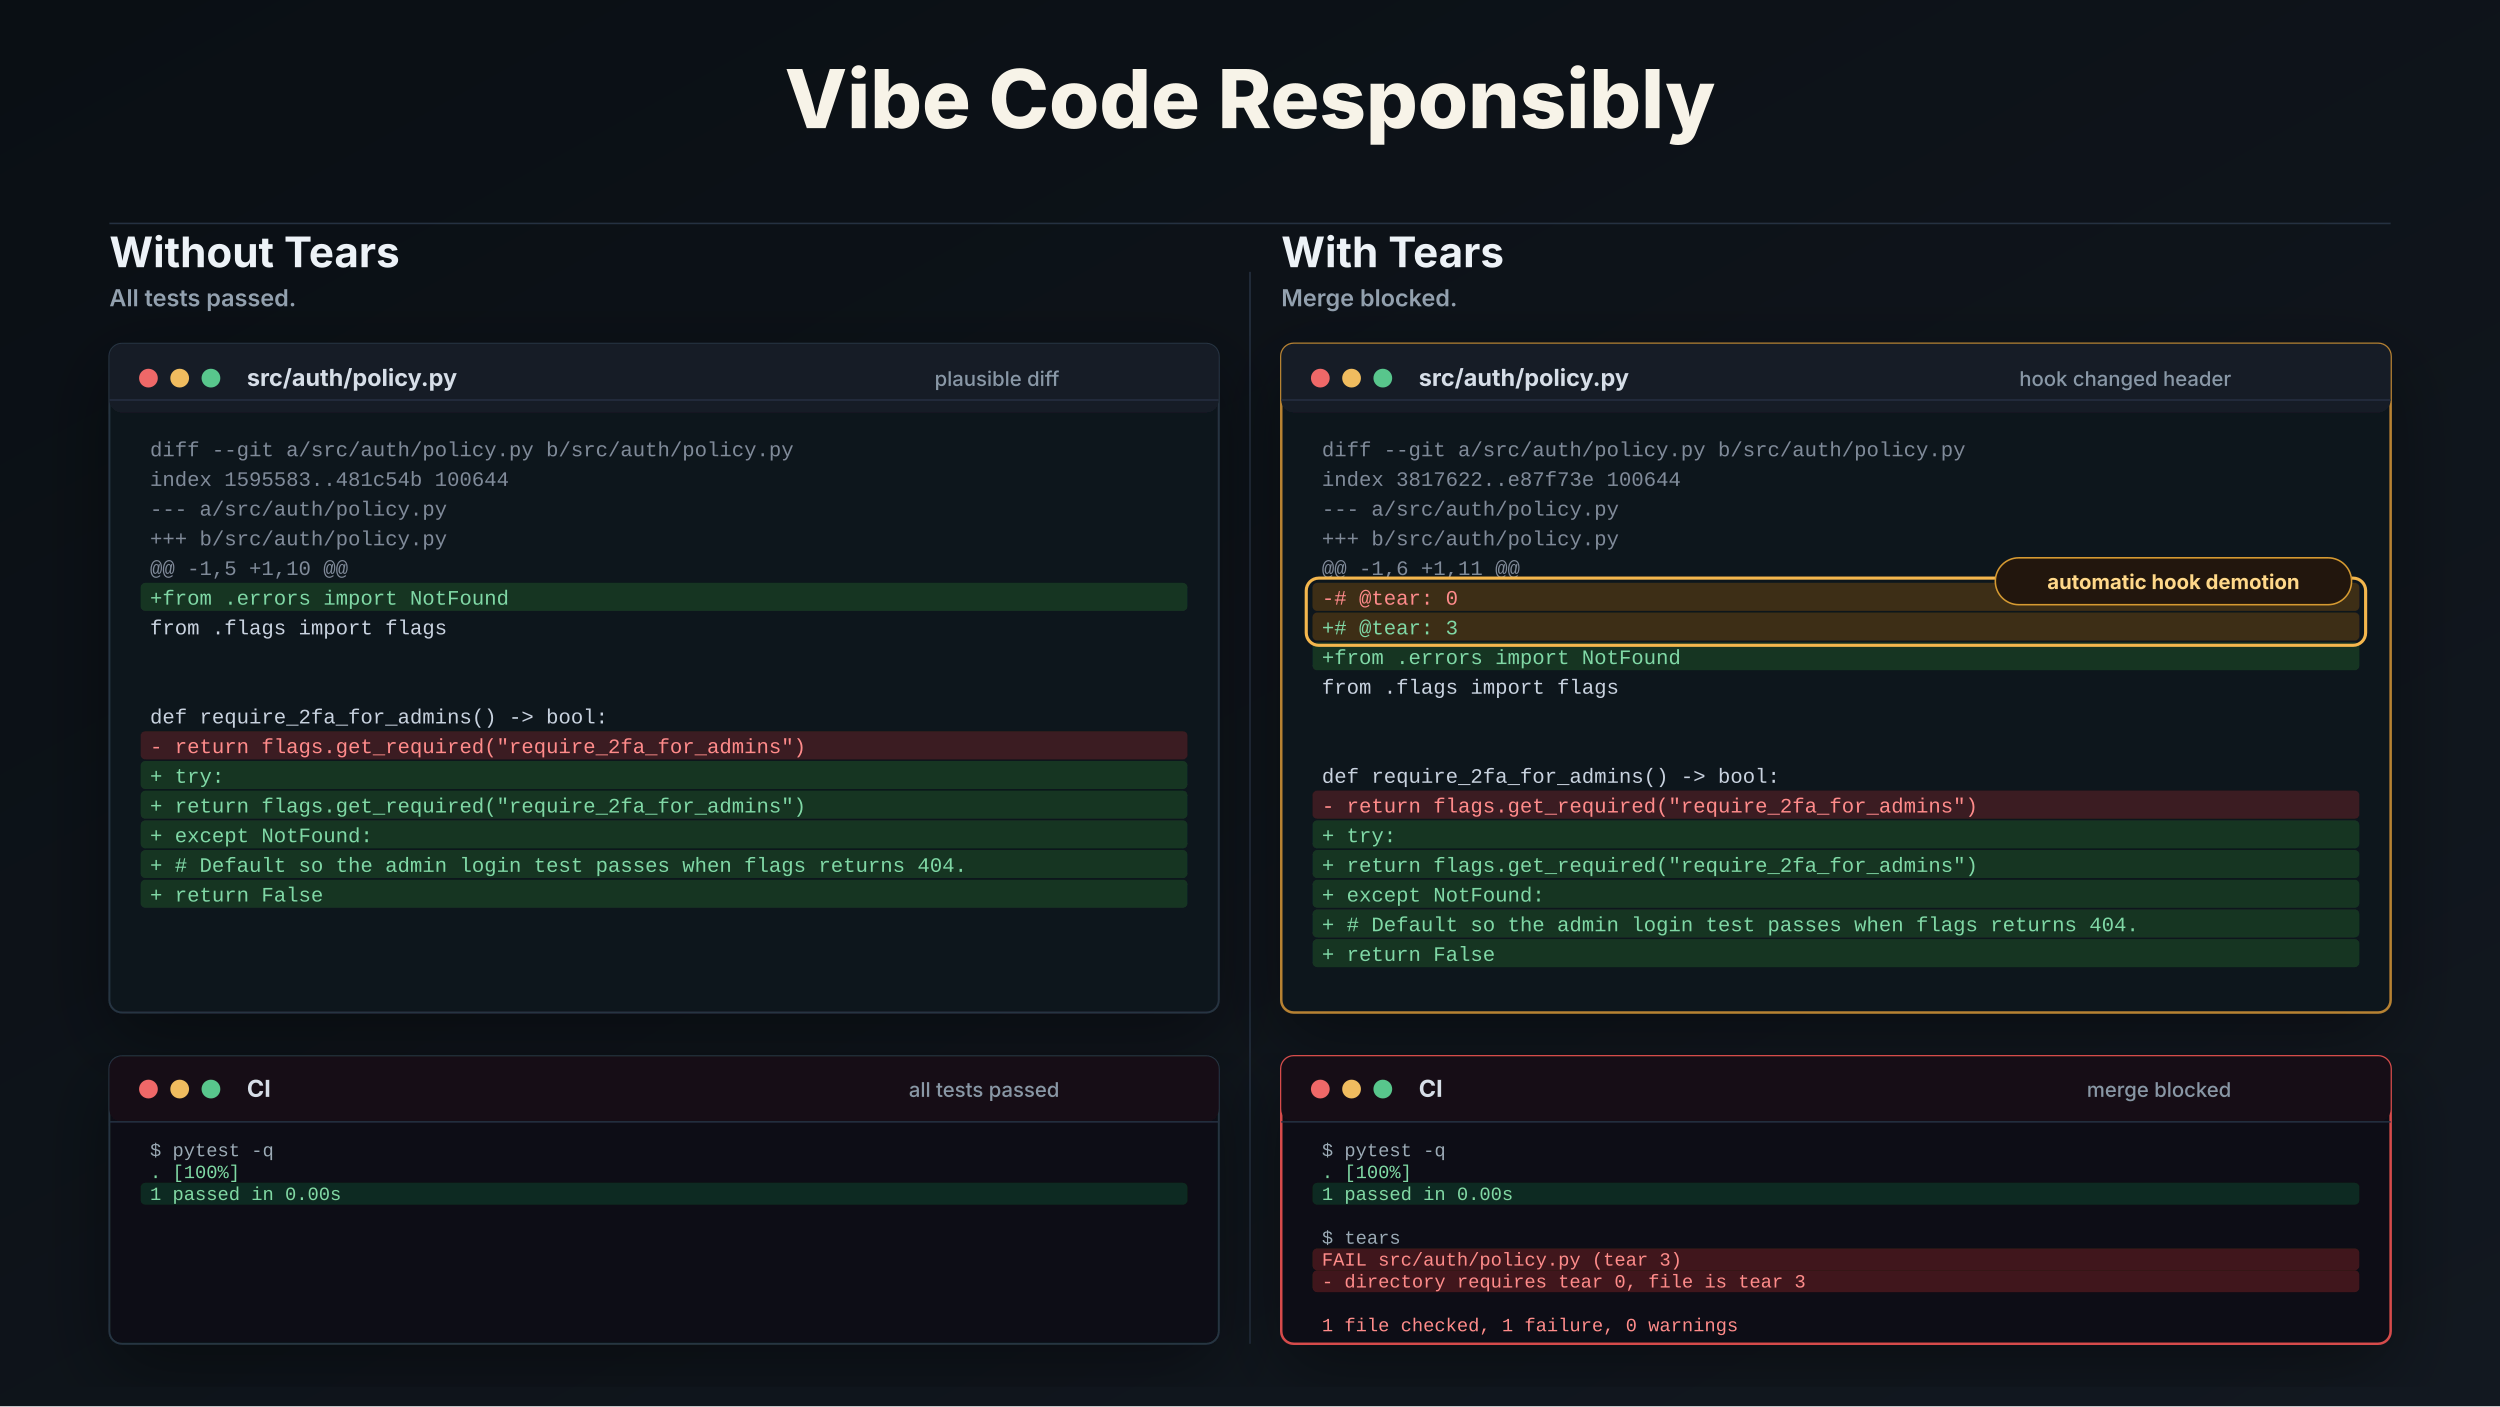
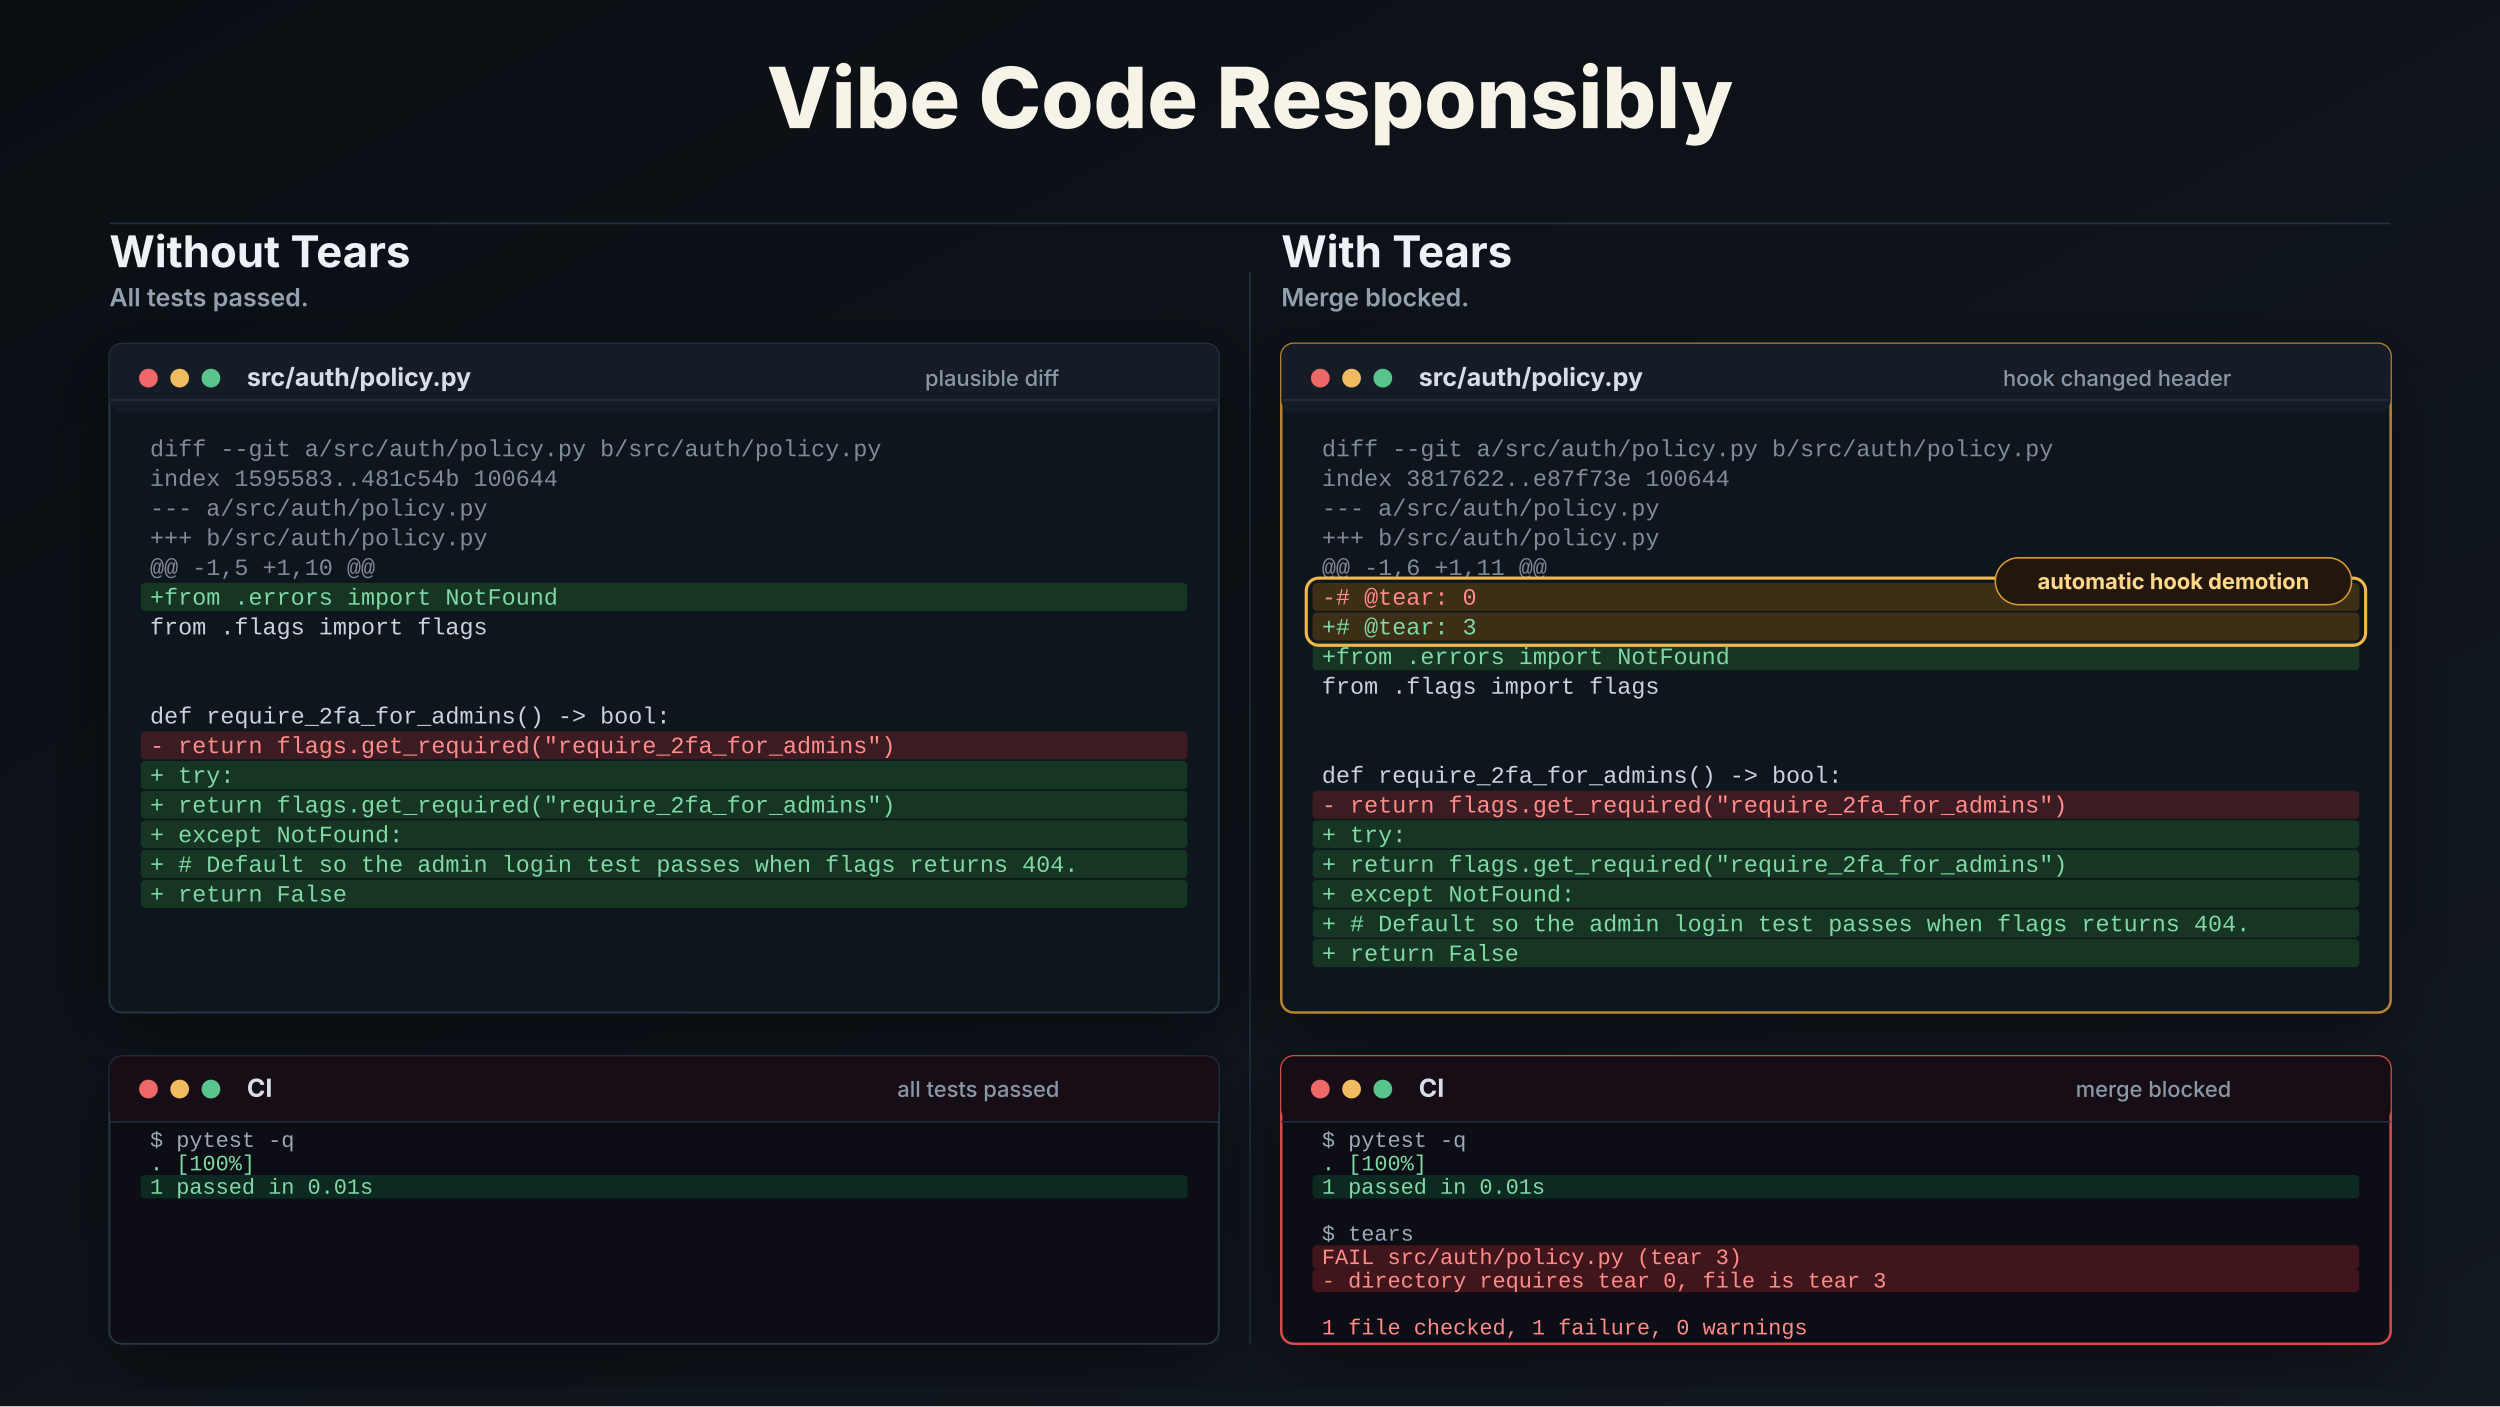
<svg xmlns="http://www.w3.org/2000/svg" width="1600" height="900" viewBox="0 0 1600 900" role="img" aria-labelledby="title desc">
  <defs>
    <linearGradient id="bg" x1="0" y1="0" x2="1" y2="1">
      <stop offset="0" stop-color="#0a0f14" />
      <stop offset="1" stop-color="#121820" />
    </linearGradient>
    <filter id="shadow" x="-10%" y="-10%" width="120%" height="125%">
      <feDropShadow dx="0" dy="16" stdDeviation="24" flood-color="#000000" flood-opacity="0.38" />
    </filter>
    <style>
    .sans { font-family: Inter, ui-sans-serif, system-ui,
      -apple-system, BlinkMacSystemFont, "Segoe UI", sans-serif; }
    .mono { font-family: ui-monospace, SFMono-Regular, Menlo, Monaco,
      Consolas, "Liberation Mono", monospace; }
-     .title { fill: #f7f3e8; font-size: 52px; font-weight: 760; letter-spacing: 0; }
-     .column-title { fill: #edf2f7; font-size: 27px; font-weight: 700; letter-spacing: 0; }
-     .column-note { fill: #93a1af; font-size: 15px; font-weight: 560; letter-spacing: 0; }
+     .title { fill: #f7f3e8; font-size: 54px; font-weight: 760; letter-spacing: 0; }
+     .column-title { fill: #edf2f7; font-size: 28px; font-weight: 700; letter-spacing: 0; }
+     .column-note { fill: #93a1af; font-size: 16px; font-weight: 560; letter-spacing: 0; }
    .panel { fill: #0f151d; stroke: #283443; stroke-width: 1.25; }
    .panel-right { stroke: #b78232; stroke-width: 1.6; }
    .panel-bar { fill: #151d27; }
-     .bar-text { fill: #d7dee8; font-size: 15px; font-weight: 650; letter-spacing: 0; }
-     .bar-muted { fill: #8997a6; font-size: 13px; font-weight: 500; letter-spacing: 0; }
+     .bar-text { fill: #d7dee8; font-size: 16px; font-weight: 650; letter-spacing: 0; }
+     .bar-muted { fill: #8997a6; font-size: 14px; font-weight: 500; letter-spacing: 0; }
    .dot-red { fill: #ef6767; }
    .dot-yellow { fill: #f0bc5e; }
    .dot-green { fill: #59c68c; }
-     .code { font-size: 13.2px; letter-spacing: 0; }
+     .code { font-size: 15px; letter-spacing: 0; }
    .code-meta { fill: #7f8b99; }
    .code-context { fill: #c8d3df; }
    .code-add { fill: #80d8a5; }
    .code-remove { fill: #ff8b8b; }
    .line-add { fill: #143423; }
    .line-remove { fill: #3a1b20; }
    .line-warn { fill: #3c2d16; }
    .demotion-ring { fill: none; stroke: #f4b74d; stroke-width: 2; }
    .badge { fill: #24190b; stroke: #d69a32; stroke-width: 1; }
-     .badge-text { fill: #ffd88a; font-size: 13px; font-weight: 720; letter-spacing: 0; }
+     .badge-text { fill: #ffd88a; font-size: 14px; font-weight: 720; letter-spacing: 0; }
    .terminal { fill: #090d12; stroke: #283443; stroke-width: 1.25; }
    .terminal-red { stroke: #d64c4c; stroke-width: 1.6; }
    .term-error-line { fill: #41181b; }
    .term-ok-line { fill: #112c20; }
-     .terminal-text { fill: #dce5ef; font-size: 12px; letter-spacing: 0; }
+     .terminal-text { fill: #dce5ef; font-size: 14px; letter-spacing: 0; }
    .terminal-muted { fill: #9ca9b6; }
    .terminal-error { fill: #ff8b8b; }
    .terminal-good { fill: #80d8a5; }
    .rule-line { stroke: #253141; stroke-width: 1; }
  </style>
  </defs>
  <rect width="1600" height="900" fill="url(#bg)" />
  <path d="M70 143H1530" class="rule-line" />
  <path d="M800 174V860" class="rule-line" />
  <text x="800" y="82" text-anchor="middle" class="sans title">Vibe Code Responsibly</text>
  <text x="70" y="171" class="sans column-title">Without Tears</text>
  <text x="70" y="196" class="sans column-note">All tests passed.</text>
  <text x="820" y="171" class="sans column-title">With Tears</text>
  <text x="820" y="196" class="sans column-note">Merge blocked.</text>
  <g filter="url(#shadow)">
    <rect x="70" y="220" width="710" height="428" rx="8" class="panel" />
    <rect x="70" y="220" width="710" height="44" rx="8" class="panel-bar" />
    <path d="M70 256H780" class="rule-line" />
    <circle cx="95" cy="242" r="6" class="dot-red" />
    <circle cx="115" cy="242" r="6" class="dot-yellow" />
    <circle cx="135" cy="242" r="6" class="dot-green" />
    <text x="158" y="247" class="sans bar-text">src/auth/policy.py</text>
    <text x="678" y="247" text-anchor="end" class="sans bar-muted">plausible diff</text>
    <text x="96" y="292" class="mono code code-meta">diff --git a/src/auth/policy.py b/src/auth/policy.py</text>
    <text x="96" y="311" class="mono code code-meta">index 1595583..481c54b 100644</text>
    <text x="96" y="330" class="mono code code-meta">--- a/src/auth/policy.py</text>
    <text x="96" y="349" class="mono code code-meta">+++ b/src/auth/policy.py</text>
    <text x="96" y="368" class="mono code code-meta">@@ -1,5 +1,10 @@</text>
    <rect x="90" y="373" width="670" height="18" rx="3" class="line-add" />
    <text x="96" y="387" class="mono code code-add">+from .errors import NotFound</text>
    <text x="96" y="406" class="mono code code-context"> from .flags import flags</text>
    <text x="96" y="425" class="mono code code-context"> </text>
    <text x="96" y="444" class="mono code code-context"> </text>
    <text x="96" y="463" class="mono code code-context"> def require_2fa_for_admins() -&gt; bool:</text>
    <rect x="90" y="468" width="670" height="18" rx="3" class="line-remove" />
    <text x="96" y="482" class="mono code code-remove">-    return flags.get_required("require_2fa_for_admins")</text>
    <rect x="90" y="487" width="670" height="18" rx="3" class="line-add" />
    <text x="96" y="501" class="mono code code-add">+    try:</text>
    <rect x="90" y="506" width="670" height="18" rx="3" class="line-add" />
    <text x="96" y="520" class="mono code code-add">+        return flags.get_required("require_2fa_for_admins")</text>
    <rect x="90" y="525" width="670" height="18" rx="3" class="line-add" />
    <text x="96" y="539" class="mono code code-add">+    except NotFound:</text>
    <rect x="90" y="544" width="670" height="18" rx="3" class="line-add" />
    <text x="96" y="558" class="mono code code-add">+        # Default so the admin login test passes when flags returns 404.</text>
    <rect x="90" y="563" width="670" height="18" rx="3" class="line-add" />
    <text x="96" y="577" class="mono code code-add">+        return False</text>
  </g>
  <g filter="url(#shadow)">
    <rect x="70" y="676" width="710" height="184" rx="8" class="terminal" />
    <rect x="70" y="676" width="710" height="42" rx="8" fill="#171016" />
    <path d="M70 718H780" class="rule-line" />
    <circle cx="95" cy="697" r="6" class="dot-red" />
    <circle cx="115" cy="697" r="6" class="dot-yellow" />
    <circle cx="135" cy="697" r="6" class="dot-green" />
    <text x="158" y="702" class="sans bar-text">CI</text>
    <text x="678" y="702" text-anchor="end" class="sans bar-muted">all tests passed</text>
-     <text x="96" y="740" class="mono terminal-text terminal-muted">$ pytest -q</text>
-     <text x="96" y="754" class="mono terminal-text terminal-good">.                                                                [100%]</text>
-     <rect x="90" y="757" width="670" height="14" rx="3" class="term-ok-line" />
-     <text x="96" y="768" class="mono terminal-text terminal-good">1 passed in 0.00s</text>
+     <text x="96" y="734" class="mono terminal-text terminal-muted">$ pytest -q</text>
+     <text x="96" y="749" class="mono terminal-text terminal-good">.                                                                [100%]</text>
+     <rect x="90" y="752" width="670" height="15" rx="3" class="term-ok-line" />
+     <text x="96" y="764" class="mono terminal-text terminal-good">1 passed in 0.01s</text>
  </g>
  <g filter="url(#shadow)">
    <rect x="820" y="220" width="710" height="428" rx="8" class="panel panel-right" />
    <rect x="820" y="220" width="710" height="44" rx="8" class="panel-bar" />
    <path d="M820 256H1530" class="rule-line" />
    <circle cx="845" cy="242" r="6" class="dot-red" />
    <circle cx="865" cy="242" r="6" class="dot-yellow" />
    <circle cx="885" cy="242" r="6" class="dot-green" />
    <text x="908" y="247" class="sans bar-text">src/auth/policy.py</text>
    <text x="1428" y="247" text-anchor="end" class="sans bar-muted">hook changed header</text>
    <text x="846" y="292" class="mono code code-meta">diff --git a/src/auth/policy.py b/src/auth/policy.py</text>
    <text x="846" y="311" class="mono code code-meta">index 3817622..e87f73e 100644</text>
    <text x="846" y="330" class="mono code code-meta">--- a/src/auth/policy.py</text>
    <text x="846" y="349" class="mono code code-meta">+++ b/src/auth/policy.py</text>
    <text x="846" y="368" class="mono code code-meta">@@ -1,6 +1,11 @@</text>
    <rect x="840" y="373" width="670" height="18" rx="3" class="line-warn" />
    <text x="846" y="387" class="mono code code-remove">-# @tear: 0</text>
    <rect x="840" y="392" width="670" height="18" rx="3" class="line-warn" />
    <text x="846" y="406" class="mono code code-add">+# @tear: 3</text>
    <rect x="840" y="411" width="670" height="18" rx="3" class="line-add" />
    <text x="846" y="425" class="mono code code-add">+from .errors import NotFound</text>
    <text x="846" y="444" class="mono code code-context"> from .flags import flags</text>
    <text x="846" y="463" class="mono code code-context"> </text>
    <text x="846" y="482" class="mono code code-context"> </text>
    <text x="846" y="501" class="mono code code-context"> def require_2fa_for_admins() -&gt; bool:</text>
    <rect x="840" y="506" width="670" height="18" rx="3" class="line-remove" />
    <text x="846" y="520" class="mono code code-remove">-    return flags.get_required("require_2fa_for_admins")</text>
    <rect x="840" y="525" width="670" height="18" rx="3" class="line-add" />
    <text x="846" y="539" class="mono code code-add">+    try:</text>
    <rect x="840" y="544" width="670" height="18" rx="3" class="line-add" />
    <text x="846" y="558" class="mono code code-add">+        return flags.get_required("require_2fa_for_admins")</text>
    <rect x="840" y="563" width="670" height="18" rx="3" class="line-add" />
    <text x="846" y="577" class="mono code code-add">+    except NotFound:</text>
    <rect x="840" y="582" width="670" height="18" rx="3" class="line-add" />
    <text x="846" y="596" class="mono code code-add">+        # Default so the admin login test passes when flags returns 404.</text>
    <rect x="840" y="601" width="670" height="18" rx="3" class="line-add" />
    <text x="846" y="615" class="mono code code-add">+        return False</text>
    <rect x="836" y="370" width="678" height="43" rx="8" class="demotion-ring" />
    <rect x="1277" y="357" width="228" height="30" rx="15" class="badge" />
    <text x="1391" y="377" text-anchor="middle" class="sans badge-text">automatic hook demotion</text>
  </g>
  <g filter="url(#shadow)">
    <rect x="820" y="676" width="710" height="184" rx="8" class="terminal terminal-red" />
    <rect x="820" y="676" width="710" height="42" rx="8" fill="#171016" />
    <path d="M820 718H1530" class="rule-line" />
    <circle cx="845" cy="697" r="6" class="dot-red" />
    <circle cx="865" cy="697" r="6" class="dot-yellow" />
    <circle cx="885" cy="697" r="6" class="dot-green" />
    <text x="908" y="702" class="sans bar-text">CI</text>
    <text x="1428" y="702" text-anchor="end" class="sans bar-muted">merge blocked</text>
-     <text x="846" y="740" class="mono terminal-text terminal-muted">$ pytest -q</text>
-     <text x="846" y="754" class="mono terminal-text terminal-good">.                                                                [100%]</text>
-     <rect x="840" y="757" width="670" height="14" rx="3" class="term-ok-line" />
-     <text x="846" y="768" class="mono terminal-text terminal-good">1 passed in 0.00s</text>
-     <text x="846" y="782" class="mono terminal-text terminal-muted" />
-     <text x="846" y="796" class="mono terminal-text terminal-muted">$ tears</text>
-     <rect x="840" y="799" width="670" height="14" rx="3" class="term-error-line" />
-     <text x="846" y="810" class="mono terminal-text terminal-error">FAIL  src/auth/policy.py (tear 3)</text>
-     <rect x="840" y="813" width="670" height="14" rx="3" class="term-error-line" />
+     <text x="846" y="734" class="mono terminal-text terminal-muted">$ pytest -q</text>
+     <text x="846" y="749" class="mono terminal-text terminal-good">.                                                                [100%]</text>
+     <rect x="840" y="752" width="670" height="15" rx="3" class="term-ok-line" />
+     <text x="846" y="764" class="mono terminal-text terminal-good">1 passed in 0.01s</text>
+     <text x="846" y="779" class="mono terminal-text terminal-muted" />
+     <text x="846" y="794" class="mono terminal-text terminal-muted">$ tears</text>
+     <rect x="840" y="797" width="670" height="15" rx="3" class="term-error-line" />
+     <text x="846" y="809" class="mono terminal-text terminal-error">FAIL  src/auth/policy.py (tear 3)</text>
+     <rect x="840" y="812" width="670" height="15" rx="3" class="term-error-line" />
    <text x="846" y="824" class="mono terminal-text terminal-error">  - directory requires tear 0, file is tear 3</text>
-     <text x="846" y="838" class="mono terminal-text terminal-text" />
-     <text x="846" y="852" class="mono terminal-text terminal-error">1 file checked, 1 failure, 0 warnings</text>
+     <text x="846" y="839" class="mono terminal-text terminal-text" />
+     <text x="846" y="854" class="mono terminal-text terminal-error">1 file checked, 1 failure, 0 warnings</text>
  </g>
</svg>
